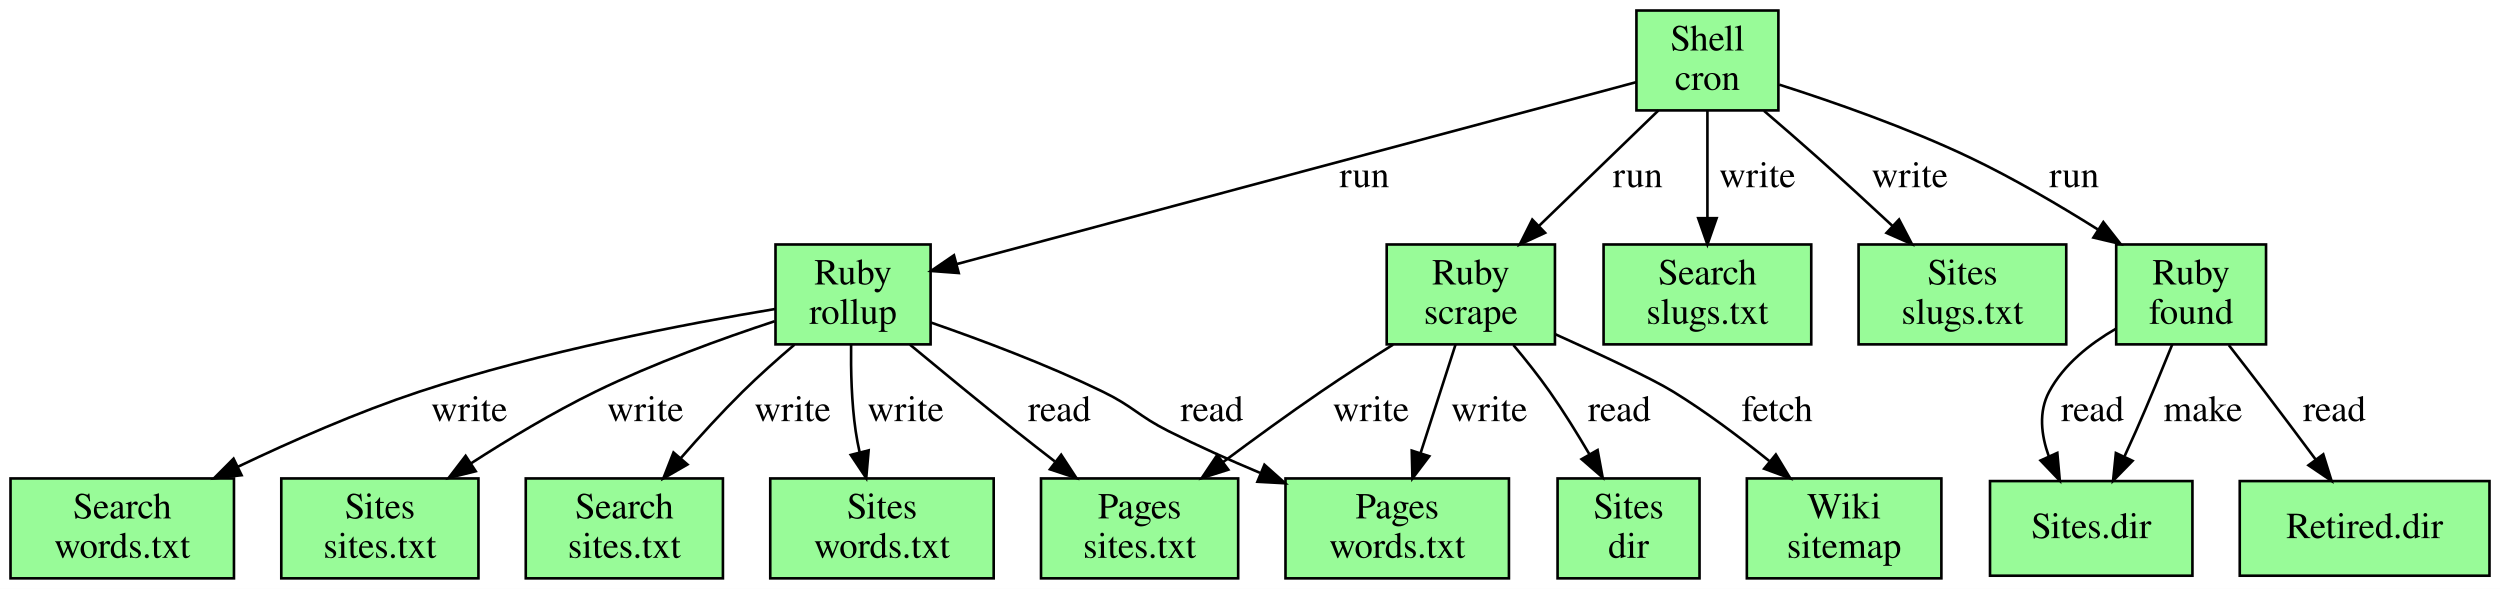
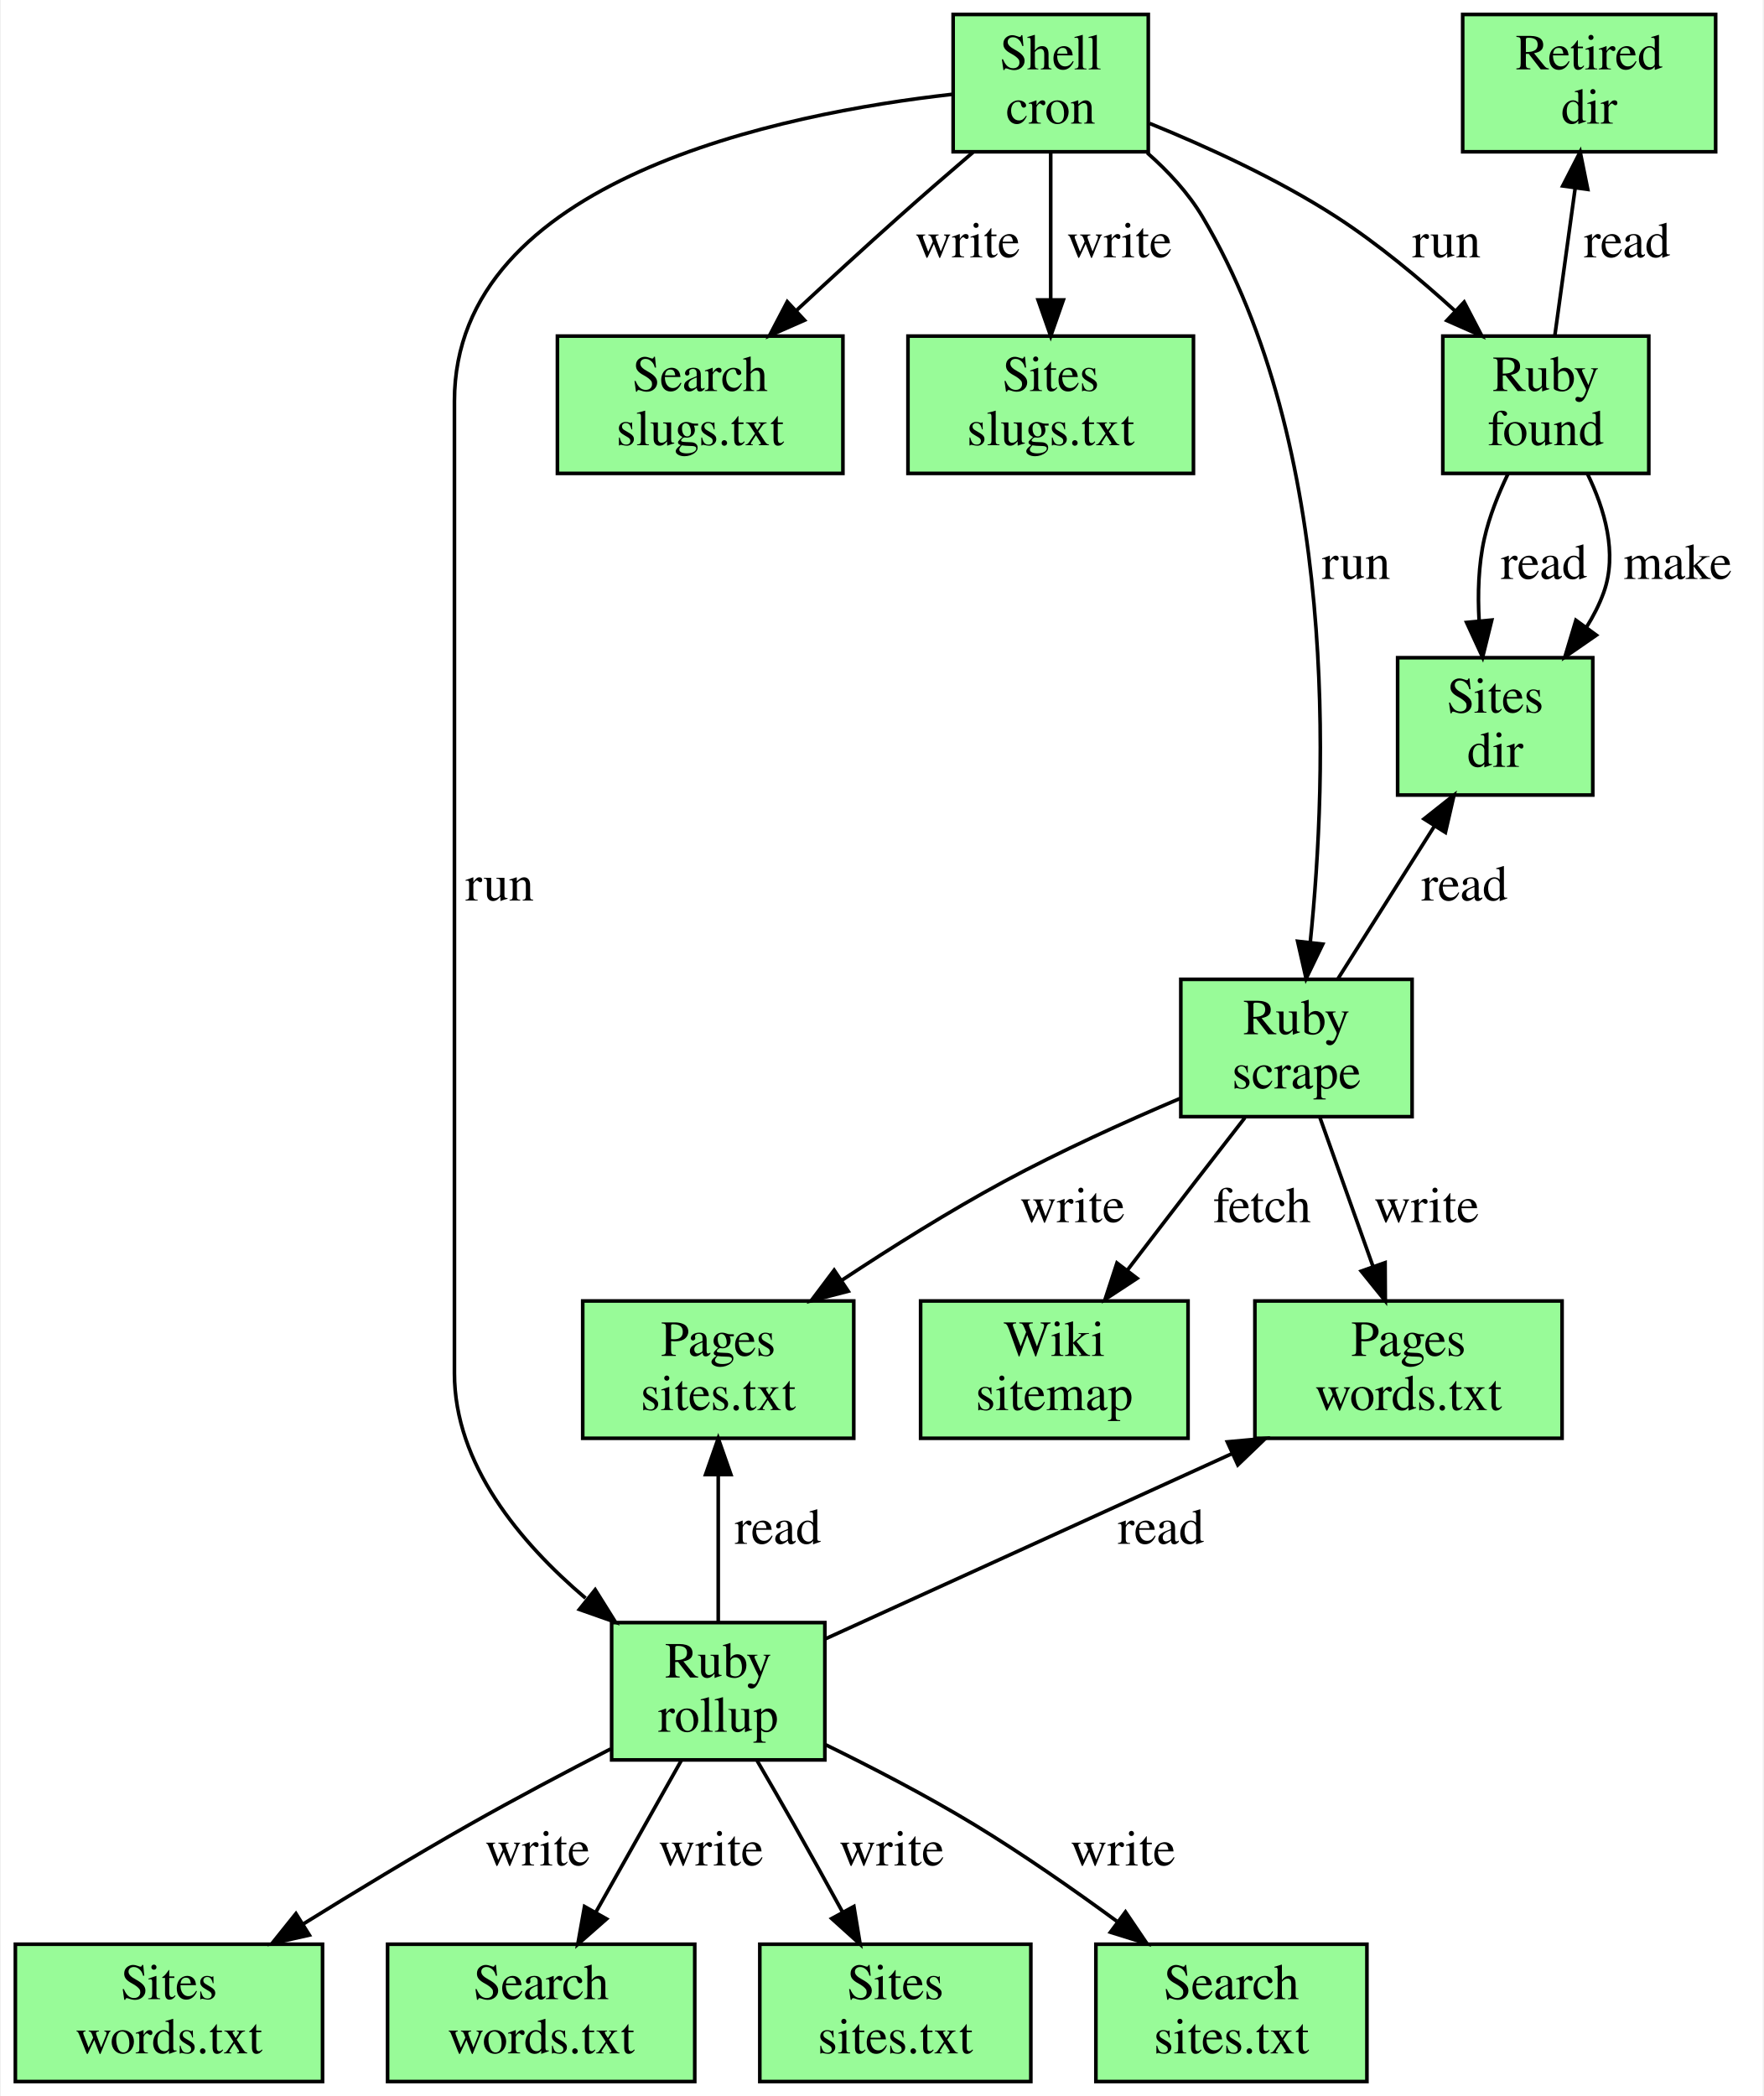
- <svg xmlns="http://www.w3.org/2000/svg" width="951pt" height="224pt" viewBox="0.00 0.00 951.00 224.00">
-   <g id="graph0" class="graph" transform="scale(1 1) rotate(0) translate(4 220)">
-     <polygon fill="white" stroke="transparent" points="-4,4 -4,-220 947,-220 947,4 -4,4" />
+ <svg xmlns="http://www.w3.org/2000/svg" width="488pt" height="580pt" viewBox="0.00 0.00 487.50 580.00">
+   <g id="graph0" class="graph" transform="scale(1 1) rotate(0) translate(4 576)">
+     <polygon fill="white" stroke="transparent" points="-4,4 -4,-576 483.5,-576 483.5,4 -4,4" />
    <g id="node1" class="node">
-       <polygon fill="palegreen" stroke="black" points="672.5,-216 618.5,-216 618.5,-178 672.5,-178 672.5,-216" />
-       <text text-anchor="middle" x="645.5" y="-200.8" font-family="Times,serif" font-size="14.00">Shell</text>
-       <text text-anchor="middle" x="645.5" y="-185.8" font-family="Times,serif" font-size="14.00">cron</text>
+       <polygon fill="palegreen" stroke="black" points="313.5,-572 259.5,-572 259.5,-534 313.5,-534 313.5,-572" />
+       <text text-anchor="middle" x="286.5" y="-556.8" font-family="Times,serif" font-size="14.00">Shell</text>
+       <text text-anchor="middle" x="286.5" y="-541.8" font-family="Times,serif" font-size="14.00">cron</text>
    </g>
    <g id="node2" class="node">
-       <polygon fill="palegreen" stroke="black" points="587.5,-127 523.5,-127 523.5,-89 587.5,-89 587.5,-127" />
-       <text text-anchor="middle" x="555.5" y="-111.8" font-family="Times,serif" font-size="14.00">Ruby</text>
-       <text text-anchor="middle" x="555.5" y="-96.8" font-family="Times,serif" font-size="14.00">scrape</text>
+       <polygon fill="palegreen" stroke="black" points="386.5,-305 322.5,-305 322.5,-267 386.5,-267 386.5,-305" />
+       <text text-anchor="middle" x="354.5" y="-289.8" font-family="Times,serif" font-size="14.00">Ruby</text>
+       <text text-anchor="middle" x="354.5" y="-274.8" font-family="Times,serif" font-size="14.00">scrape</text>
    </g>
    <g id="edge1" class="edge">
-       <path fill="none" stroke="black" d="M626.85,-177.97C613.7,-165.26 595.91,-148.06 581.38,-134.02" />
-       <polygon fill="black" stroke="black" points="583.75,-131.44 574.12,-127 578.88,-136.47 583.75,-131.44" />
-       <text text-anchor="middle" x="619" y="-148.8" font-family="Times,serif" font-size="14.00">run</text>
+       <path fill="none" stroke="black" d="M313.2,-533.72C319.01,-528.6 324.58,-522.61 328.5,-516 366.31,-452.29 363.03,-360.94 358.32,-315.27" />
+       <polygon fill="black" stroke="black" points="361.78,-314.74 357.17,-305.2 354.82,-315.53 361.78,-314.74" />
+       <text text-anchor="middle" x="371" y="-415.8" font-family="Times,serif" font-size="14.00">run</text>
    </g>
    <g id="node3" class="node">
-       <polygon fill="palegreen" stroke="black" points="350,-127 291,-127 291,-89 350,-89 350,-127" />
-       <text text-anchor="middle" x="320.5" y="-111.8" font-family="Times,serif" font-size="14.00">Ruby</text>
-       <text text-anchor="middle" x="320.5" y="-96.8" font-family="Times,serif" font-size="14.00">rollup</text>
+       <polygon fill="palegreen" stroke="black" points="224,-127 165,-127 165,-89 224,-89 224,-127" />
+       <text text-anchor="middle" x="194.5" y="-111.8" font-family="Times,serif" font-size="14.00">Ruby</text>
+       <text text-anchor="middle" x="194.5" y="-96.8" font-family="Times,serif" font-size="14.00">rollup</text>
    </g>
    <g id="edge2" class="edge">
-       <path fill="none" stroke="black" d="M618.35,-188.73C560.89,-173.35 426.77,-137.45 359.89,-119.54" />
-       <polygon fill="black" stroke="black" points="360.7,-116.14 350.14,-116.93 358.89,-122.9 360.7,-116.14" />
-       <text text-anchor="middle" x="515" y="-148.8" font-family="Times,serif" font-size="14.00">run</text>
+       <path fill="none" stroke="black" d="M259.25,-549.9C212.39,-544.65 121.5,-526.53 121.5,-465 121.5,-465 121.5,-465 121.5,-196 121.5,-170.87 139.6,-149.19 157.78,-133.76" />
+       <polygon fill="black" stroke="black" points="160.45,-136.1 166.07,-127.12 156.07,-130.64 160.45,-136.1" />
+       <text text-anchor="middle" x="134" y="-326.8" font-family="Times,serif" font-size="14.00">run</text>
    </g>
    <g id="node4" class="node">
-       <polygon fill="palegreen" stroke="black" points="685,-127 606,-127 606,-89 685,-89 685,-127" />
-       <text text-anchor="middle" x="645.5" y="-111.8" font-family="Times,serif" font-size="14.00">Search</text>
-       <text text-anchor="middle" x="645.5" y="-96.8" font-family="Times,serif" font-size="14.00">slugs.txt</text>
+       <polygon fill="palegreen" stroke="black" points="229,-483 150,-483 150,-445 229,-445 229,-483" />
+       <text text-anchor="middle" x="189.5" y="-467.8" font-family="Times,serif" font-size="14.00">Search</text>
+       <text text-anchor="middle" x="189.5" y="-452.8" font-family="Times,serif" font-size="14.00">slugs.txt</text>
    </g>
    <g id="edge3" class="edge">
-       <path fill="none" stroke="black" d="M645.5,-177.97C645.5,-166.19 645.5,-150.56 645.5,-137.16" />
-       <polygon fill="black" stroke="black" points="649,-137 645.5,-127 642,-137 649,-137" />
-       <text text-anchor="middle" x="664.5" y="-148.8" font-family="Times,serif" font-size="14.00">write</text>
+       <path fill="none" stroke="black" d="M264.99,-533.85C258.37,-528.18 251.09,-521.88 244.5,-516 235.18,-507.69 225.12,-498.45 216.19,-490.14" />
+       <polygon fill="black" stroke="black" points="218.37,-487.39 208.68,-483.12 213.6,-492.51 218.37,-487.39" />
+       <text text-anchor="middle" x="263.5" y="-504.8" font-family="Times,serif" font-size="14.00">write</text>
    </g>
    <g id="node5" class="node">
-       <polygon fill="palegreen" stroke="black" points="782,-127 703,-127 703,-89 782,-89 782,-127" />
-       <text text-anchor="middle" x="742.5" y="-111.8" font-family="Times,serif" font-size="14.00">Sites</text>
-       <text text-anchor="middle" x="742.5" y="-96.8" font-family="Times,serif" font-size="14.00">slugs.txt</text>
+       <polygon fill="palegreen" stroke="black" points="326,-483 247,-483 247,-445 326,-445 326,-483" />
+       <text text-anchor="middle" x="286.5" y="-467.8" font-family="Times,serif" font-size="14.00">Sites</text>
+       <text text-anchor="middle" x="286.5" y="-452.8" font-family="Times,serif" font-size="14.00">slugs.txt</text>
    </g>
    <g id="edge4" class="edge">
-       <path fill="none" stroke="black" d="M667.01,-177.85C673.63,-172.18 680.91,-165.88 687.5,-160 696.82,-151.69 706.88,-142.45 715.81,-134.14" />
-       <polygon fill="black" stroke="black" points="718.4,-136.51 723.32,-127.12 713.63,-131.39 718.4,-136.51" />
-       <text text-anchor="middle" x="722.5" y="-148.8" font-family="Times,serif" font-size="14.00">write</text>
+       <path fill="none" stroke="black" d="M286.5,-533.97C286.5,-522.19 286.5,-506.56 286.5,-493.16" />
+       <polygon fill="black" stroke="black" points="290,-493 286.5,-483 283,-493 290,-493" />
+       <text text-anchor="middle" x="305.5" y="-504.8" font-family="Times,serif" font-size="14.00">write</text>
    </g>
    <g id="node6" class="node">
-       <polygon fill="palegreen" stroke="black" points="858,-127 801,-127 801,-89 858,-89 858,-127" />
-       <text text-anchor="middle" x="829.5" y="-111.8" font-family="Times,serif" font-size="14.00">Ruby</text>
-       <text text-anchor="middle" x="829.5" y="-96.8" font-family="Times,serif" font-size="14.00">found</text>
+       <polygon fill="palegreen" stroke="black" points="452,-483 395,-483 395,-445 452,-445 452,-483" />
+       <text text-anchor="middle" x="423.5" y="-467.8" font-family="Times,serif" font-size="14.00">Ruby</text>
+       <text text-anchor="middle" x="423.5" y="-452.8" font-family="Times,serif" font-size="14.00">found</text>
    </g>
    <g id="edge5" class="edge">
-       <path fill="none" stroke="black" d="M672.83,-187.8C693.28,-181.27 721.69,-171.37 745.5,-160 761.95,-152.14 779.29,-141.96 793.93,-132.77" />
-       <polygon fill="black" stroke="black" points="796.11,-135.53 802.65,-127.2 792.34,-129.63 796.11,-135.53" />
-       <text text-anchor="middle" x="785" y="-148.8" font-family="Times,serif" font-size="14.00">run</text>
+       <path fill="none" stroke="black" d="M313.85,-541.86C329.55,-535.48 349.3,-526.48 365.5,-516 377.05,-508.53 388.65,-498.85 398.42,-489.94" />
+       <polygon fill="black" stroke="black" points="400.91,-492.41 405.81,-483.02 396.12,-487.3 400.91,-492.41" />
+       <text text-anchor="middle" x="396" y="-504.8" font-family="Times,serif" font-size="14.00">run</text>
    </g>
    <g id="node9" class="node">
-       <polygon fill="palegreen" stroke="black" points="570,-38 485,-38 485,0 570,0 570,-38" />
-       <text text-anchor="middle" x="527.5" y="-22.8" font-family="Times,serif" font-size="14.00">Pages</text>
-       <text text-anchor="middle" x="527.5" y="-7.8" font-family="Times,serif" font-size="14.00">words.txt</text>
+       <polygon fill="palegreen" stroke="black" points="428,-216 343,-216 343,-178 428,-178 428,-216" />
+       <text text-anchor="middle" x="385.5" y="-200.8" font-family="Times,serif" font-size="14.00">Pages</text>
+       <text text-anchor="middle" x="385.5" y="-185.8" font-family="Times,serif" font-size="14.00">words.txt</text>
    </g>
    <g id="edge17" class="edge">
-       <path fill="none" stroke="black" d="M549.7,-88.97C545.87,-77.08 540.78,-61.25 536.43,-47.76" />
-       <polygon fill="black" stroke="black" points="539.69,-46.45 533.29,-38 533.03,-48.59 539.69,-46.45" />
-       <text text-anchor="middle" x="562.5" y="-59.8" font-family="Times,serif" font-size="14.00">write</text>
+       <path fill="none" stroke="black" d="M360.92,-266.97C365.16,-255.08 370.8,-239.25 375.61,-225.76" />
+       <polygon fill="black" stroke="black" points="379.03,-226.6 379.09,-216 372.43,-224.25 379.03,-226.6" />
+       <text text-anchor="middle" x="390.5" y="-237.8" font-family="Times,serif" font-size="14.00">write</text>
    </g>
    <g id="node10" class="node">
-       <polygon fill="palegreen" stroke="black" points="467,-38 392,-38 392,0 467,0 467,-38" />
-       <text text-anchor="middle" x="429.5" y="-22.8" font-family="Times,serif" font-size="14.00">Pages</text>
-       <text text-anchor="middle" x="429.5" y="-7.8" font-family="Times,serif" font-size="14.00">sites.txt</text>
+       <polygon fill="palegreen" stroke="black" points="232,-216 157,-216 157,-178 232,-178 232,-216" />
+       <text text-anchor="middle" x="194.5" y="-200.8" font-family="Times,serif" font-size="14.00">Pages</text>
+       <text text-anchor="middle" x="194.5" y="-185.8" font-family="Times,serif" font-size="14.00">sites.txt</text>
    </g>
    <g id="edge18" class="edge">
-       <path fill="none" stroke="black" d="M525.94,-88.91C517.03,-83.3 507.29,-77.01 498.5,-71 486.13,-62.54 472.83,-52.86 461.24,-44.21" />
-       <polygon fill="black" stroke="black" points="463.24,-41.34 453.14,-38.14 459.04,-46.94 463.24,-41.34" />
-       <text text-anchor="middle" x="517.5" y="-59.8" font-family="Times,serif" font-size="14.00">write</text>
+       <path fill="none" stroke="black" d="M322.41,-272.09C307.31,-265.68 289.2,-257.49 273.5,-249 258.42,-240.85 242.42,-230.8 228.79,-221.79" />
+       <polygon fill="black" stroke="black" points="230.47,-218.7 220.21,-216.05 226.58,-224.52 230.47,-218.7" />
+       <text text-anchor="middle" x="292.5" y="-237.8" font-family="Times,serif" font-size="14.00">write</text>
    </g>
    <g id="node15" class="node">
-       <polygon fill="palegreen" stroke="black" points="642.5,-38 588.5,-38 588.5,0 642.5,0 642.5,-38" />
-       <text text-anchor="middle" x="615.5" y="-22.8" font-family="Times,serif" font-size="14.00">Sites</text>
-       <text text-anchor="middle" x="615.5" y="-7.8" font-family="Times,serif" font-size="14.00">dir</text>
+       <polygon fill="palegreen" stroke="black" points="324.5,-216 250.5,-216 250.5,-178 324.5,-178 324.5,-216" />
+       <text text-anchor="middle" x="287.5" y="-200.8" font-family="Times,serif" font-size="14.00">Wiki</text>
+       <text text-anchor="middle" x="287.5" y="-185.8" font-family="Times,serif" font-size="14.00">sitemap</text>
+     </g>
+     <g id="edge16" class="edge">
+       <path fill="none" stroke="black" d="M340.23,-266.71C335.82,-261.04 330.95,-254.77 326.5,-249 320.4,-241.09 313.79,-232.47 307.78,-224.61" />
+       <polygon fill="black" stroke="black" points="310.4,-222.26 301.54,-216.44 304.83,-226.51 310.4,-222.26" />
+       <text text-anchor="middle" x="345" y="-237.8" font-family="Times,serif" font-size="14.00">fetch</text>
+     </g>
+     <g id="node11" class="node">
+       <polygon fill="palegreen" stroke="black" points="85,-38 0,-38 0,0 85,0 85,-38" />
+       <text text-anchor="middle" x="42.5" y="-22.8" font-family="Times,serif" font-size="14.00">Sites</text>
+       <text text-anchor="middle" x="42.5" y="-7.8" font-family="Times,serif" font-size="14.00">words.txt</text>
+     </g>
+     <g id="edge11" class="edge">
+       <path fill="none" stroke="black" d="M164.71,-92.03C152.46,-85.73 138.19,-78.2 125.5,-71 110.27,-62.36 93.79,-52.37 79.55,-43.53" />
+       <polygon fill="black" stroke="black" points="81.35,-40.53 71.01,-38.2 77.64,-46.47 81.35,-40.53" />
+       <text text-anchor="middle" x="144.5" y="-59.8" font-family="Times,serif" font-size="14.00">write</text>
+     </g>
+     <g id="node12" class="node">
+       <polygon fill="palegreen" stroke="black" points="188,-38 103,-38 103,0 188,0 188,-38" />
+       <text text-anchor="middle" x="145.5" y="-22.8" font-family="Times,serif" font-size="14.00">Search</text>
+       <text text-anchor="middle" x="145.5" y="-7.8" font-family="Times,serif" font-size="14.00">words.txt</text>
+     </g>
+     <g id="edge12" class="edge">
+       <path fill="none" stroke="black" d="M184.35,-88.97C177.51,-76.84 168.38,-60.63 160.69,-46.97" />
+       <polygon fill="black" stroke="black" points="163.6,-45 155.64,-38 157.5,-48.43 163.6,-45" />
+       <text text-anchor="middle" x="192.5" y="-59.8" font-family="Times,serif" font-size="14.00">write</text>
+     </g>
+     <g id="node13" class="node">
+       <polygon fill="palegreen" stroke="black" points="281,-38 206,-38 206,0 281,0 281,-38" />
+       <text text-anchor="middle" x="243.5" y="-22.8" font-family="Times,serif" font-size="14.00">Sites</text>
+       <text text-anchor="middle" x="243.5" y="-7.8" font-family="Times,serif" font-size="14.00">sites.txt</text>
+     </g>
+     <g id="edge13" class="edge">
+       <path fill="none" stroke="black" d="M205.28,-88.74C208.59,-83.07 212.22,-76.79 215.5,-71 219.89,-63.25 224.57,-54.79 228.83,-47.03" />
+       <polygon fill="black" stroke="black" points="232.04,-48.45 233.77,-38 225.9,-45.1 232.04,-48.45" />
+       <text text-anchor="middle" x="242.5" y="-59.8" font-family="Times,serif" font-size="14.00">write</text>
+     </g>
+     <g id="node14" class="node">
+       <polygon fill="palegreen" stroke="black" points="374,-38 299,-38 299,0 374,0 374,-38" />
+       <text text-anchor="middle" x="336.5" y="-22.8" font-family="Times,serif" font-size="14.00">Search</text>
+       <text text-anchor="middle" x="336.5" y="-7.8" font-family="Times,serif" font-size="14.00">sites.txt</text>
+     </g>
+     <g id="edge14" class="edge">
+       <path fill="none" stroke="black" d="M224.07,-93.27C237.03,-86.93 252.27,-79.04 265.5,-71 278.75,-62.94 292.74,-53.19 304.76,-44.38" />
+       <polygon fill="black" stroke="black" points="307.19,-46.94 313.13,-38.17 303.02,-41.32 307.19,-46.94" />
+       <text text-anchor="middle" x="306.5" y="-59.8" font-family="Times,serif" font-size="14.00">write</text>
+     </g>
+     <g id="node7" class="node">
+       <polygon fill="palegreen" stroke="black" points="436.5,-394 382.5,-394 382.5,-356 436.5,-356 436.5,-394" />
+       <text text-anchor="middle" x="409.5" y="-378.8" font-family="Times,serif" font-size="14.00">Sites</text>
+       <text text-anchor="middle" x="409.5" y="-363.8" font-family="Times,serif" font-size="14.00">dir</text>
+     </g>
+     <g id="edge8" class="edge">
+       <path fill="none" stroke="black" d="M435,-444.93C439.79,-435.12 443.42,-422.82 439.5,-412 438.3,-408.69 436.65,-405.46 434.73,-402.4" />
+       <polygon fill="black" stroke="black" points="437.49,-400.24 428.78,-394.21 431.83,-404.36 437.49,-400.24" />
+       <text text-anchor="middle" x="460" y="-415.8" font-family="Times,serif" font-size="14.00">make</text>
    </g>
    <g id="edge15" class="edge">
-       <path fill="none" stroke="black" d="M571.67,-88.77C576.33,-83.22 581.29,-76.99 585.5,-71 590.77,-63.51 596.01,-55.06 600.59,-47.22" />
-       <polygon fill="black" stroke="black" points="603.72,-48.8 605.64,-38.39 597.64,-45.33 603.72,-48.8" />
-       <text text-anchor="middle" x="612" y="-59.8" font-family="Times,serif" font-size="14.00">read</text>
+       <path fill="none" stroke="black" d="M392.68,-347.4C383.99,-333.65 373.62,-317.25 365.88,-305" />
+       <polygon fill="black" stroke="black" points="389.8,-349.39 398.1,-355.97 395.72,-345.65 389.8,-349.39" />
+       <text text-anchor="middle" x="401" y="-326.8" font-family="Times,serif" font-size="14.00">read</text>
    </g>
-     <g id="node16" class="node">
-       <polygon fill="palegreen" stroke="black" points="734.5,-38 660.5,-38 660.5,0 734.5,0 734.5,-38" />
-       <text text-anchor="middle" x="697.5" y="-22.8" font-family="Times,serif" font-size="14.00">Wiki</text>
-       <text text-anchor="middle" x="697.5" y="-7.8" font-family="Times,serif" font-size="14.00">sitemap</text>
+     <g id="edge6" class="edge">
+       <path fill="none" stroke="black" d="M405.05,-404.21C404.63,-411.69 404.86,-419.71 406.5,-427 407.86,-433.07 410.37,-439.32 413.04,-444.88" />
+       <polygon fill="black" stroke="black" points="408.55,-404.42 406.01,-394.14 401.58,-403.76 408.55,-404.42" />
+       <text text-anchor="middle" x="423" y="-415.8" font-family="Times,serif" font-size="14.00">read</text>
    </g>
-     <g id="edge16" class="edge">
-       <path fill="none" stroke="black" d="M587.56,-92.89C604.9,-85.09 624.39,-75.99 632.5,-71 645.06,-63.28 658.01,-53.53 669.02,-44.64" />
-       <polygon fill="black" stroke="black" points="671.53,-47.11 677.02,-38.05 667.08,-41.7 671.53,-47.11" />
-       <text text-anchor="middle" x="672" y="-59.8" font-family="Times,serif" font-size="14.00">fetch</text>
+     <g id="node8" class="node">
+       <polygon fill="palegreen" stroke="black" points="470.5,-572 400.5,-572 400.5,-534 470.5,-534 470.5,-572" />
+       <text text-anchor="middle" x="435.5" y="-556.8" font-family="Times,serif" font-size="14.00">Retired</text>
+       <text text-anchor="middle" x="435.5" y="-541.8" font-family="Times,serif" font-size="14.00">dir</text>
+     </g>
+     <g id="edge7" class="edge">
+       <path fill="none" stroke="black" d="M431.61,-523.82C429.76,-510.41 427.61,-494.78 425.98,-483" />
+       <polygon fill="black" stroke="black" points="428.18,-524.55 433.01,-533.97 435.11,-523.59 428.18,-524.55" />
+       <text text-anchor="middle" x="446" y="-504.8" font-family="Times,serif" font-size="14.00">read</text>
    </g>
    <g id="edge9" class="edge">
-       <path fill="none" stroke="black" d="M350.17,-97.29C369.2,-90.69 394.23,-81.31 415.5,-71 427.16,-65.35 428.93,-61.83 440.5,-56 451.56,-50.43 463.7,-45 475.31,-40.12" />
-       <polygon fill="black" stroke="black" points="476.99,-43.21 484.9,-36.16 474.32,-36.74 476.99,-43.21" />
-       <text text-anchor="middle" x="457" y="-59.8" font-family="Times,serif" font-size="14.00">read</text>
+       <path fill="none" stroke="black" d="M336.68,-173.76C301.1,-157.56 254.06,-136.13 224.04,-122.45" />
+       <polygon fill="black" stroke="black" points="335.37,-177.01 345.92,-177.97 338.28,-170.64 335.37,-177.01" />
+       <text text-anchor="middle" x="317" y="-148.8" font-family="Times,serif" font-size="14.00">read</text>
    </g>
    <g id="edge10" class="edge">
-       <path fill="none" stroke="black" d="M342.16,-88.88C353.99,-79.05 368.96,-66.75 382.5,-56 387.24,-52.23 392.3,-48.29 397.26,-44.46" />
-       <polygon fill="black" stroke="black" points="399.67,-47.02 405.47,-38.15 395.4,-41.47 399.67,-47.02" />
-       <text text-anchor="middle" x="399" y="-59.8" font-family="Times,serif" font-size="14.00">read</text>
-     </g>
-     <g id="node11" class="node">
-       <polygon fill="palegreen" stroke="black" points="374,-38 289,-38 289,0 374,0 374,-38" />
-       <text text-anchor="middle" x="331.5" y="-22.8" font-family="Times,serif" font-size="14.00">Sites</text>
-       <text text-anchor="middle" x="331.5" y="-7.8" font-family="Times,serif" font-size="14.00">words.txt</text>
-     </g>
-     <g id="edge11" class="edge">
-       <path fill="none" stroke="black" d="M319.76,-88.97C319.63,-79.17 319.91,-66.87 321.5,-56 321.89,-53.32 322.42,-50.57 323.03,-47.82" />
-       <polygon fill="black" stroke="black" points="326.43,-48.68 325.51,-38.12 319.64,-46.95 326.43,-48.68" />
-       <text text-anchor="middle" x="340.5" y="-59.8" font-family="Times,serif" font-size="14.00">write</text>
-     </g>
-     <g id="node12" class="node">
-       <polygon fill="palegreen" stroke="black" points="85,-38 0,-38 0,0 85,0 85,-38" />
-       <text text-anchor="middle" x="42.5" y="-22.8" font-family="Times,serif" font-size="14.00">Search</text>
-       <text text-anchor="middle" x="42.5" y="-7.8" font-family="Times,serif" font-size="14.00">words.txt</text>
-     </g>
-     <g id="edge12" class="edge">
-       <path fill="none" stroke="black" d="M290.79,-102.45C257.37,-96.88 201.71,-86.28 155.5,-71 132.11,-63.26 107.04,-52.25 86.48,-42.44" />
-       <polygon fill="black" stroke="black" points="87.89,-39.23 77.37,-38.03 84.84,-45.53 87.89,-39.23" />
-       <text text-anchor="middle" x="174.5" y="-59.8" font-family="Times,serif" font-size="14.00">write</text>
-     </g>
-     <g id="node13" class="node">
-       <polygon fill="palegreen" stroke="black" points="178,-38 103,-38 103,0 178,0 178,-38" />
-       <text text-anchor="middle" x="140.5" y="-22.8" font-family="Times,serif" font-size="14.00">Sites</text>
-       <text text-anchor="middle" x="140.5" y="-7.8" font-family="Times,serif" font-size="14.00">sites.txt</text>
-     </g>
-     <g id="edge13" class="edge">
-       <path fill="none" stroke="black" d="M290.69,-97.81C270.92,-91.3 244.65,-81.82 222.5,-71 206.41,-63.14 189.47,-52.96 175.19,-43.76" />
-       <polygon fill="black" stroke="black" points="176.96,-40.74 166.67,-38.2 173.12,-46.6 176.96,-40.74" />
-       <text text-anchor="middle" x="241.5" y="-59.8" font-family="Times,serif" font-size="14.00">write</text>
-     </g>
-     <g id="node14" class="node">
-       <polygon fill="palegreen" stroke="black" points="271,-38 196,-38 196,0 271,0 271,-38" />
-       <text text-anchor="middle" x="233.5" y="-22.8" font-family="Times,serif" font-size="14.00">Search</text>
-       <text text-anchor="middle" x="233.5" y="-7.8" font-family="Times,serif" font-size="14.00">sites.txt</text>
-     </g>
-     <g id="edge14" class="edge">
-       <path fill="none" stroke="black" d="M298.19,-88.87C291.67,-83.32 284.66,-77.07 278.5,-71 270.47,-63.08 262.17,-53.98 254.92,-45.67" />
-       <polygon fill="black" stroke="black" points="257.51,-43.31 248.33,-38.02 252.2,-47.88 257.51,-43.31" />
-       <text text-anchor="middle" x="297.5" y="-59.8" font-family="Times,serif" font-size="14.00">write</text>
-     </g>
-     <g id="node7" class="node">
-       <polygon fill="palegreen" stroke="black" points="830,-37 753,-37 753,-1 830,-1 830,-37" />
-       <text text-anchor="middle" x="791.5" y="-15.3" font-family="Times,serif" font-size="14.00">Sites.dir</text>
-     </g>
-     <g id="edge6" class="edge">
-       <path fill="none" stroke="black" d="M800.84,-94.92C790.98,-89.21 781.03,-81.33 775.5,-71 771.41,-63.36 772.44,-54.5 775.39,-46.33" />
-       <polygon fill="black" stroke="black" points="778.6,-47.72 779.55,-37.17 772.23,-44.83 778.6,-47.72" />
-       <text text-anchor="middle" x="792" y="-59.8" font-family="Times,serif" font-size="14.00">read</text>
-     </g>
-     <g id="edge8" class="edge">
-       <path fill="none" stroke="black" d="M822.33,-88.97C818.37,-79.17 813.3,-66.86 808.5,-56 807.13,-52.9 805.66,-49.67 804.19,-46.47" />
-       <polygon fill="black" stroke="black" points="807.22,-44.7 799.81,-37.13 800.88,-47.67 807.22,-44.7" />
-       <text text-anchor="middle" x="834" y="-59.8" font-family="Times,serif" font-size="14.00">make</text>
-     </g>
-     <g id="node8" class="node">
-       <polygon fill="palegreen" stroke="black" points="943,-37 848,-37 848,-1 943,-1 943,-37" />
-       <text text-anchor="middle" x="895.5" y="-15.3" font-family="Times,serif" font-size="14.00">Retired.dir</text>
-     </g>
-     <g id="edge7" class="edge">
-       <path fill="none" stroke="black" d="M843.82,-88.74C848.23,-83.08 853.09,-76.8 857.5,-71 863.85,-62.65 870.73,-53.48 876.85,-45.24" />
-       <polygon fill="black" stroke="black" points="879.77,-47.18 882.92,-37.07 874.15,-43.01 879.77,-47.18" />
-       <text text-anchor="middle" x="884" y="-59.8" font-family="Times,serif" font-size="14.00">read</text>
+       <path fill="none" stroke="black" d="M194.5,-167.82C194.5,-154.41 194.5,-138.78 194.5,-127" />
+       <polygon fill="black" stroke="black" points="191,-167.97 194.5,-177.97 198,-167.97 191,-167.97" />
+       <text text-anchor="middle" x="211" y="-148.8" font-family="Times,serif" font-size="14.00">read</text>
    </g>
  </g>
</svg>
